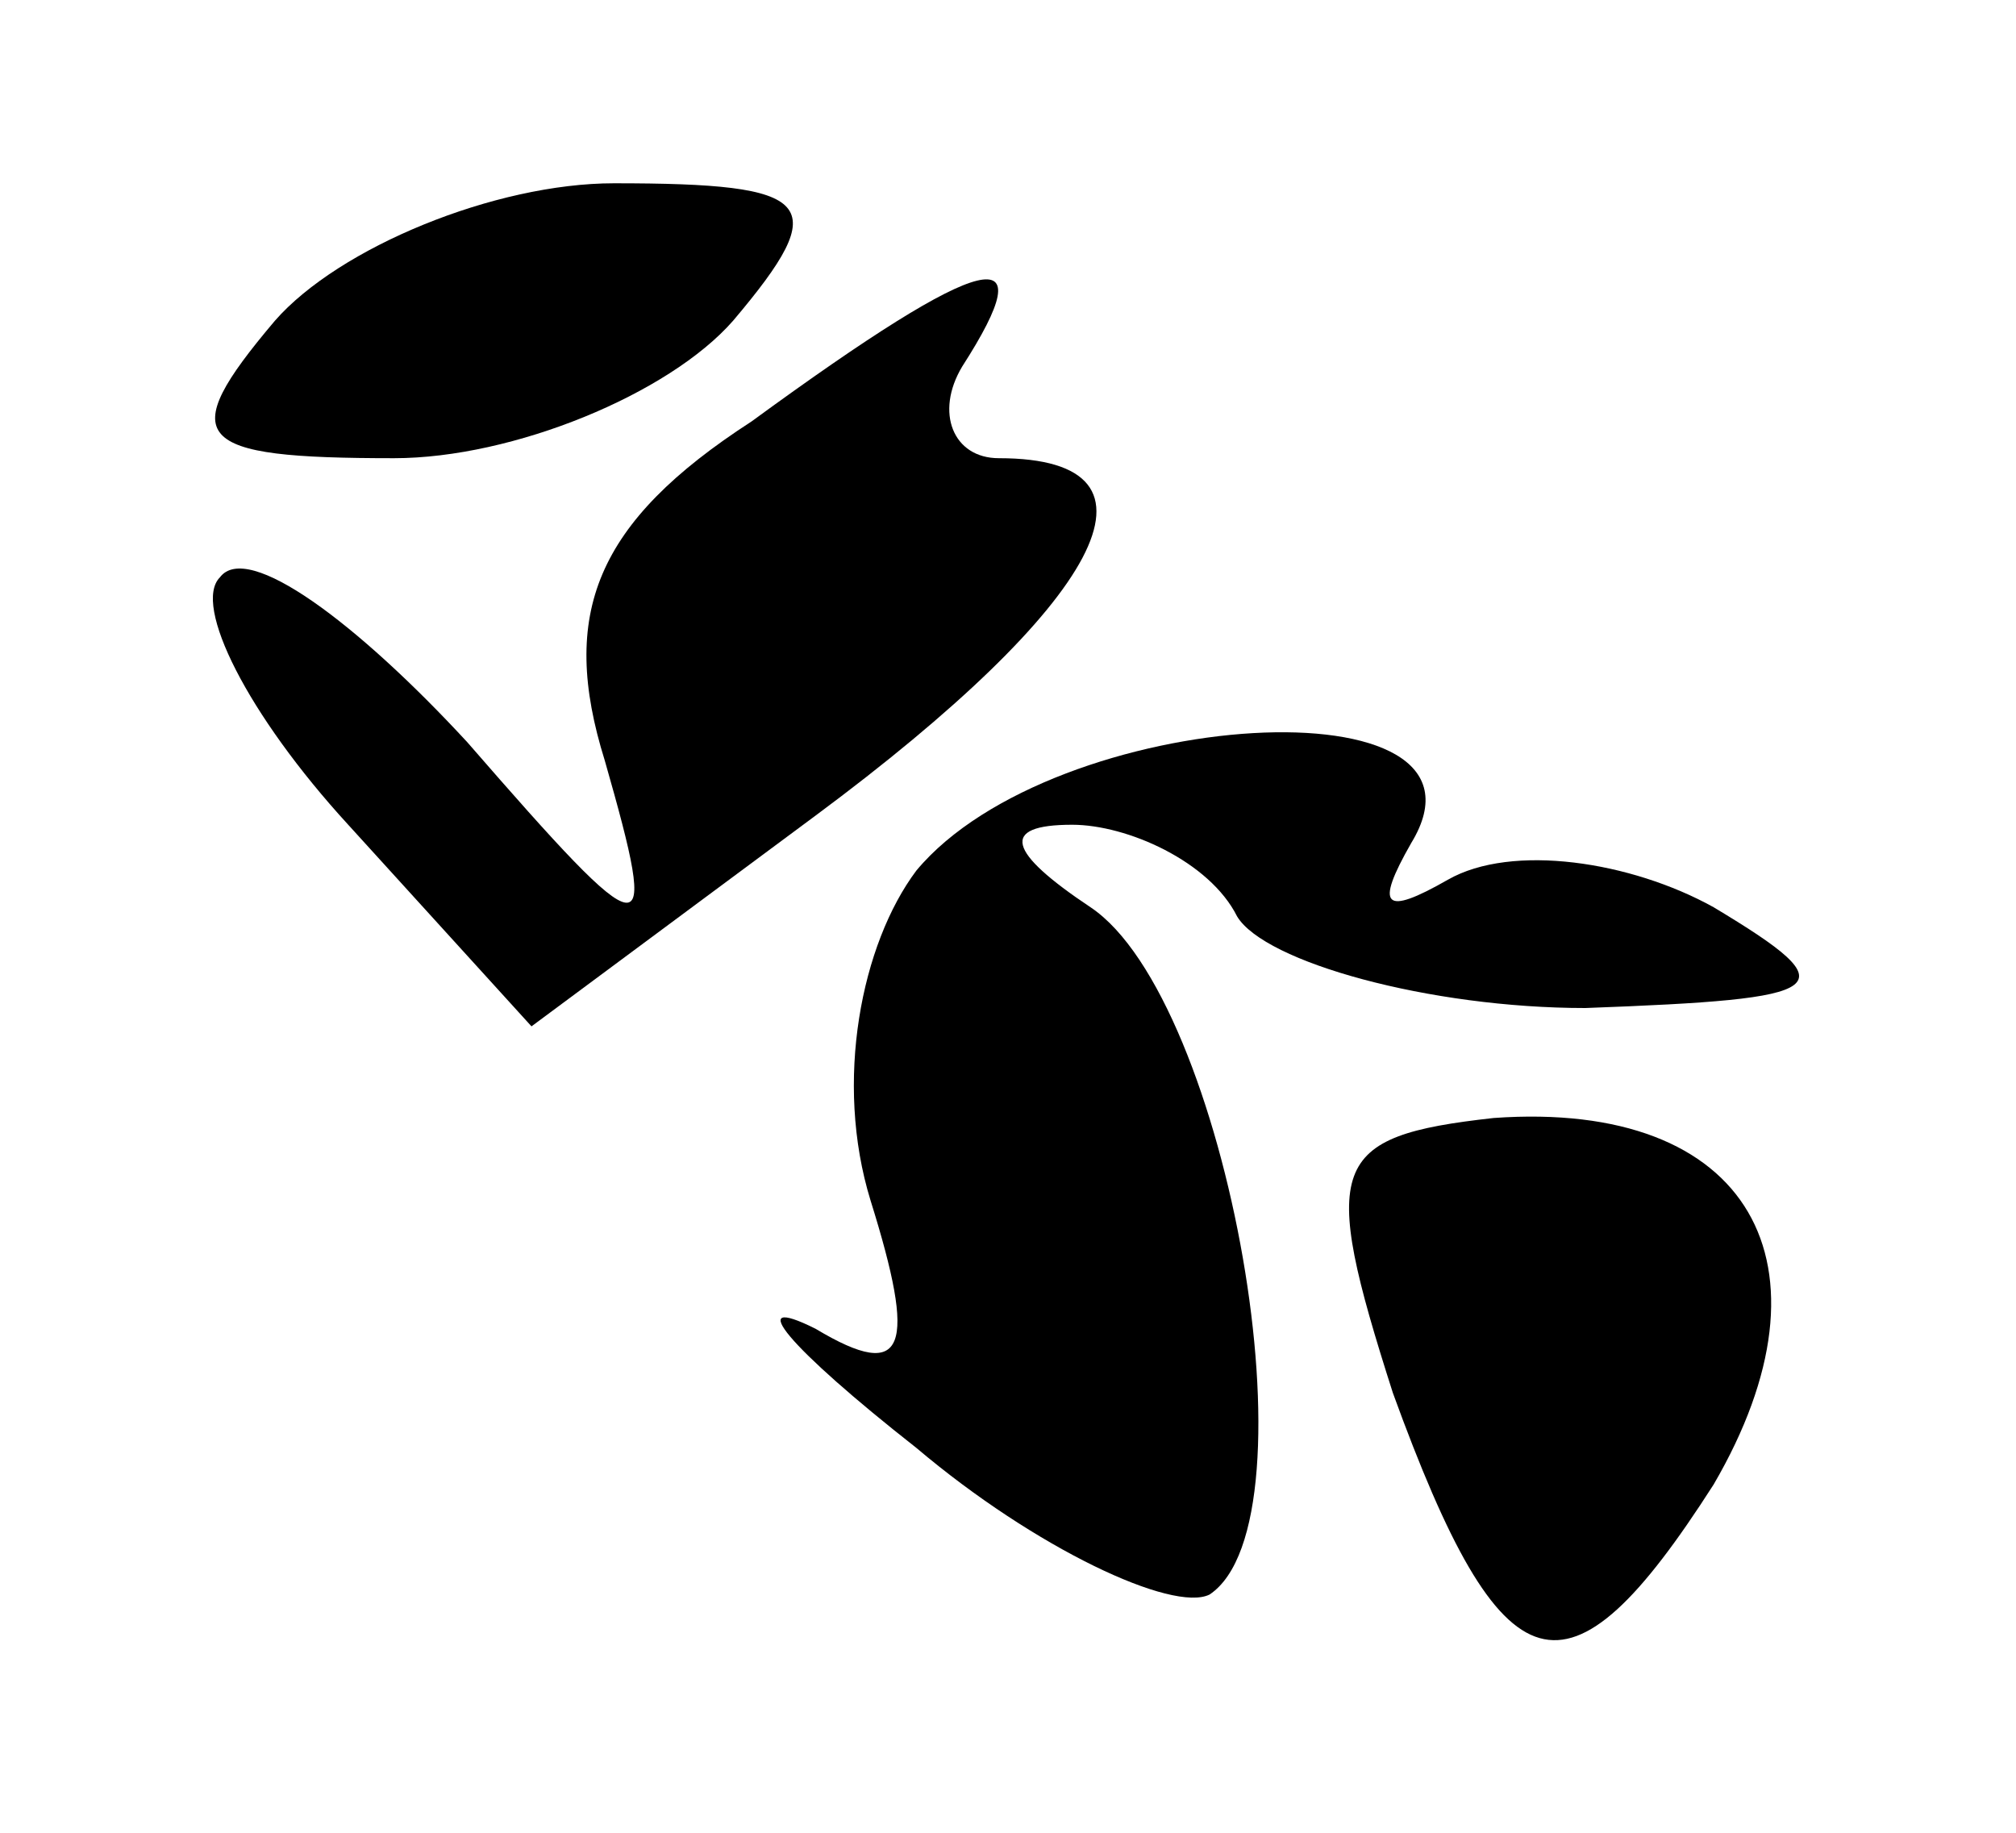
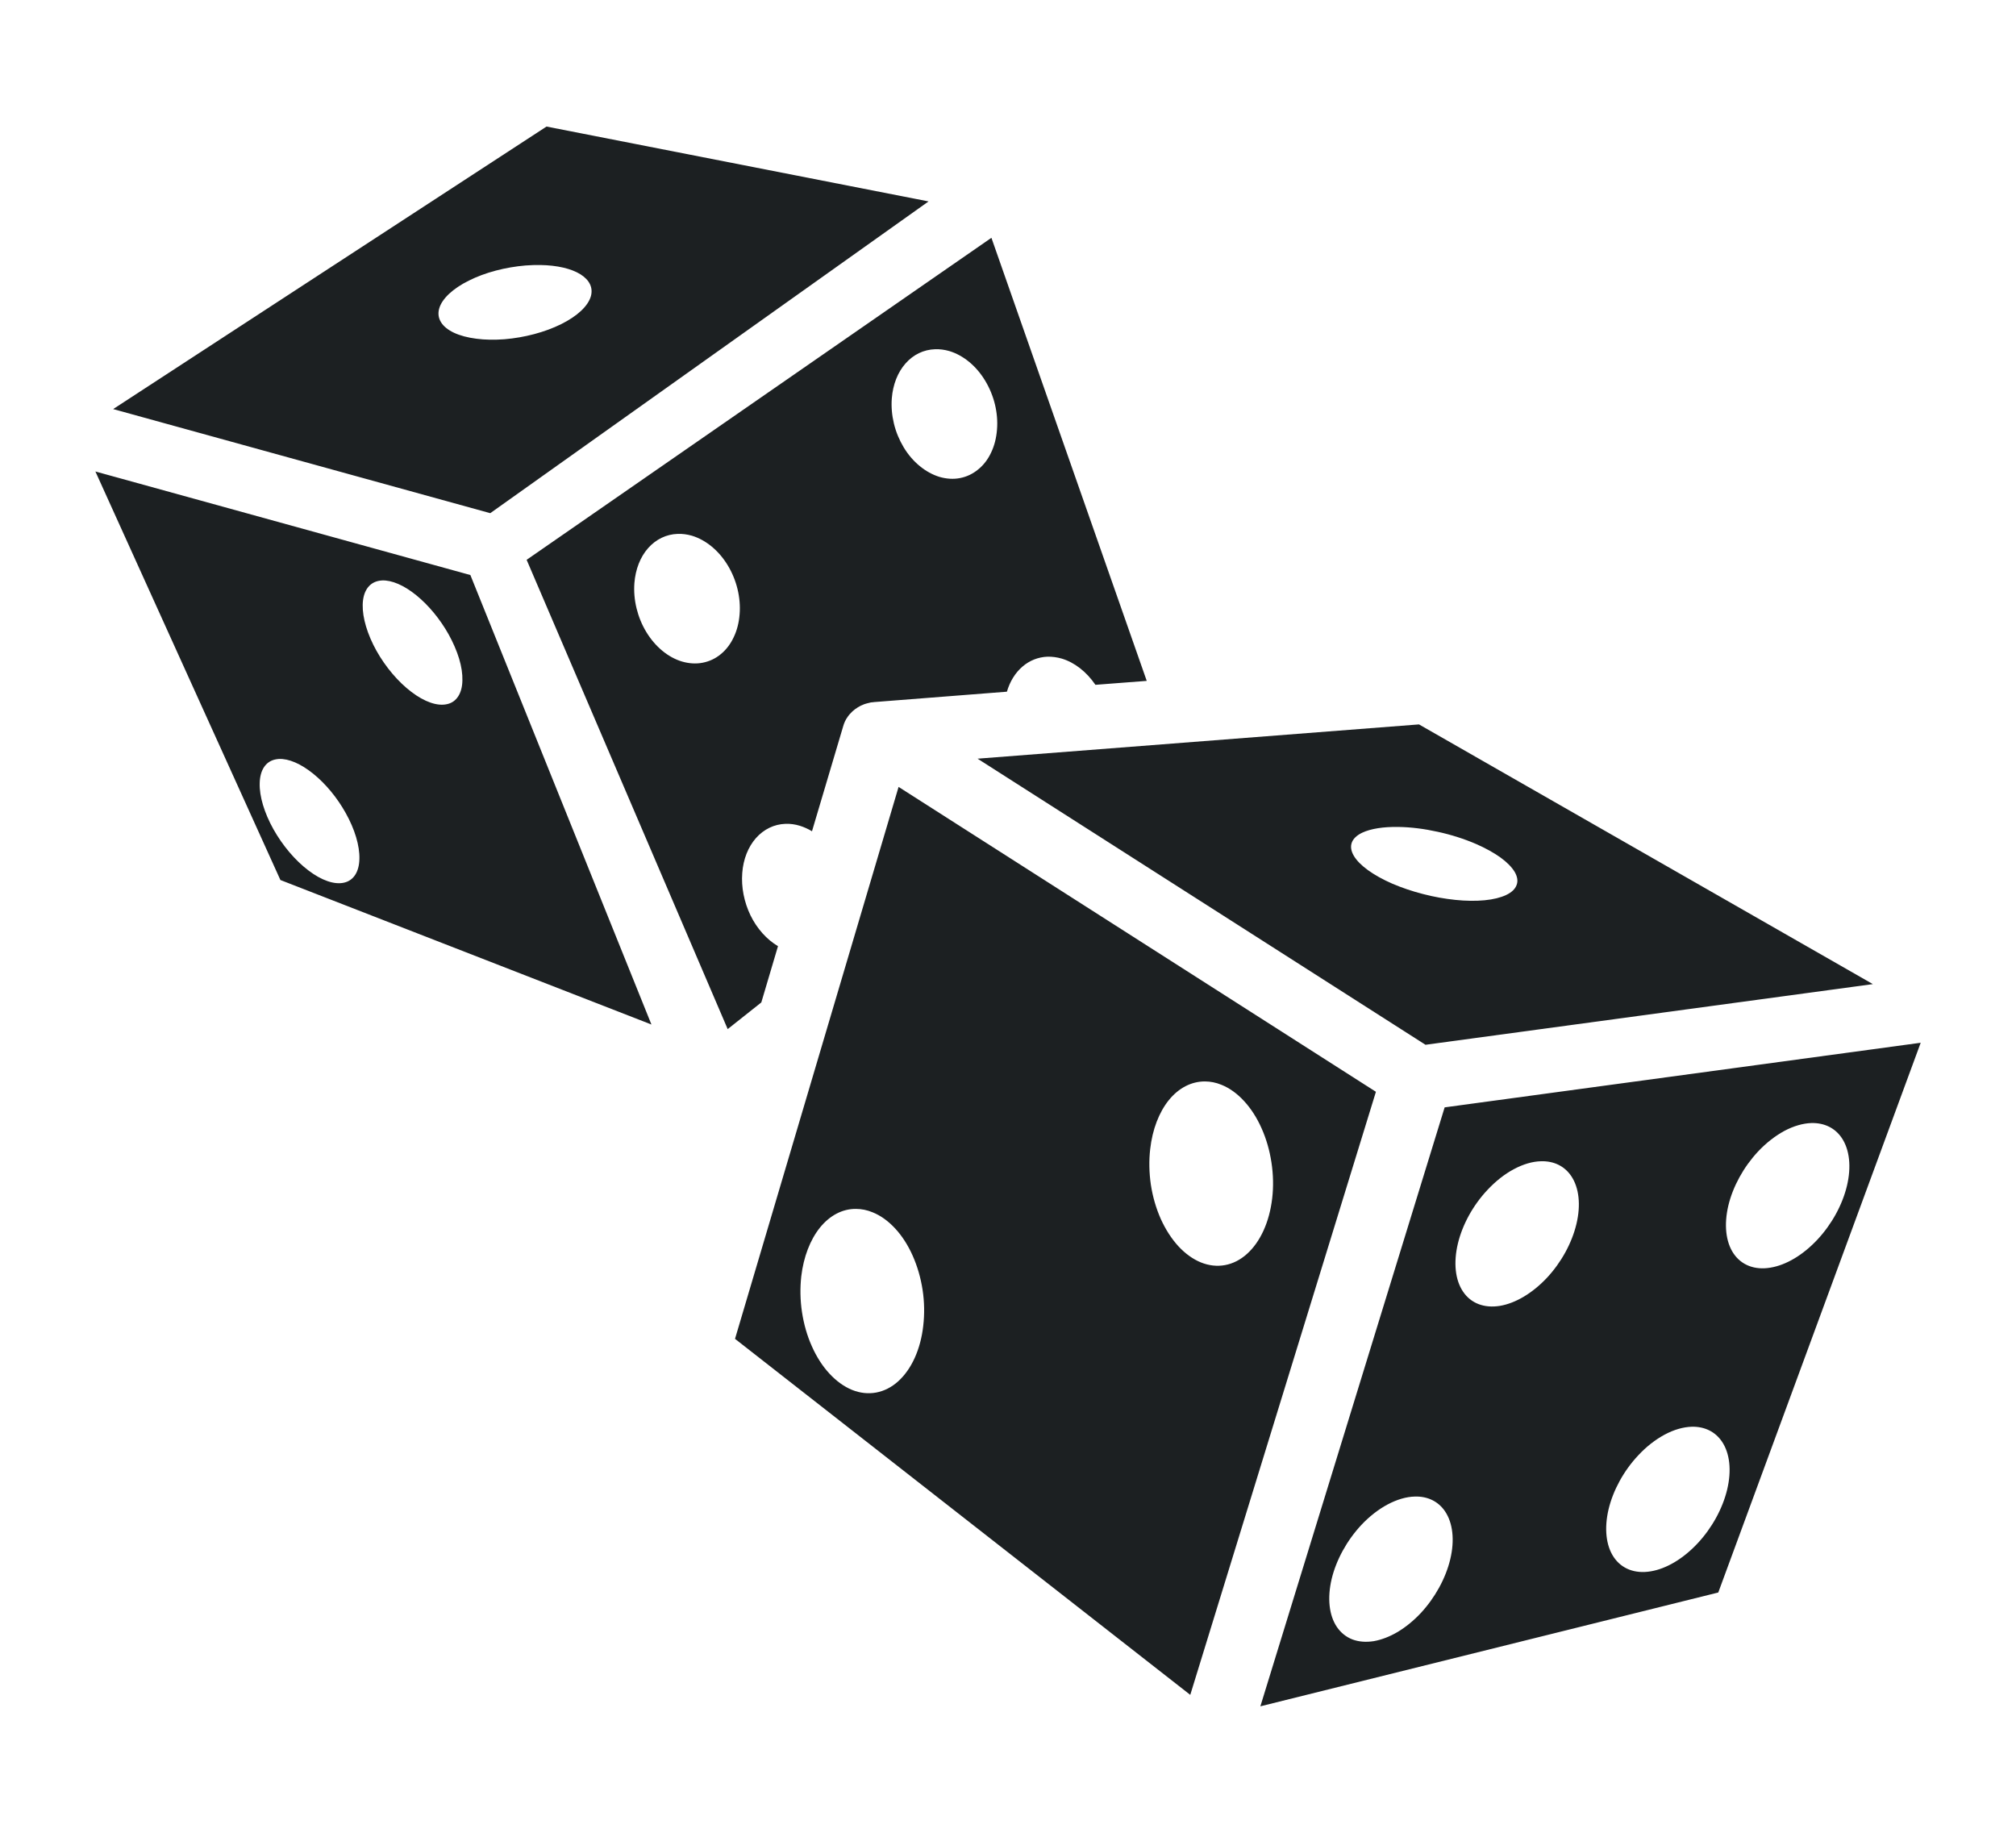
- <svg xmlns="http://www.w3.org/2000/svg" version="1.0" width="22pt" height="20pt" viewBox="0 0 22 20" preserveAspectRatio="xMidYMid meet">
-   <g transform="translate(0,20) scale(0.1,-0.1)" fill="#000000" stroke="none">
-     <path d="M30 165 c-11 -13 -9 -15 13 -15 13 0 30 7 37 15 11 13 9 15 -13 15 -13 0 -30 -7 -37 -15z" />
-     <path d="M82 154 c-17 -11 -21 -21 -16 -37 6 -21 5 -21 -15 2 -12 13 -24 22 -27 18 -3 -3 3 -15 14 -27 l20 -22 31 23 c31 23 40 39 20 39 -5 0 -7 5 -4 10 9 14 3 13 -23 -6z" />
-     <path d="M100 105 c-6 -8 -9 -23 -5 -36 5 -16 4 -20 -6 -14 -8 4 -3 -2 11 -13 13 -11 28 -18 32 -16 12 8 2 65 -13 75 -9 6 -10 9 -2 9 6 0 15 -4 18 -10 3 -5 21 -10 38 -10 27 1 29 2 14 11 -9 5 -22 7 -29 3 -7 -4 -8 -3 -4 4 11 18 -39 15 -54 -3z" />
-     <path d="M152 48 c12 -33 19 -35 35 -10 14 24 4 42 -24 40 -18 -2 -19 -5 -11 -30z" />
-   </g>
+ <svg xmlns="http://www.w3.org/2000/svg" width="22" height="20" viewBox="0 0 22 20" fill="none">
+   <path d="M5.964 1.381L1.235 4.464L5.35 5.6L10.133 2.198L5.964 1.381ZM10.819 2.595L5.747 6.109L7.941 11.23L8.308 10.939L8.49 10.325C8.367 10.252 8.261 10.134 8.19 9.989C8.12 9.844 8.088 9.681 8.1 9.526C8.111 9.376 8.164 9.243 8.249 9.146C8.335 9.049 8.448 8.994 8.572 8.99C8.623 8.988 8.676 8.995 8.728 9.011C8.773 9.025 8.818 9.045 8.861 9.071L9.203 7.92C9.207 7.906 9.212 7.892 9.218 7.879C9.219 7.877 9.219 7.876 9.22 7.874C9.224 7.865 9.229 7.856 9.234 7.847C9.235 7.845 9.237 7.843 9.238 7.841C9.243 7.833 9.248 7.825 9.254 7.817C9.261 7.807 9.268 7.798 9.277 7.789C9.278 7.788 9.279 7.787 9.28 7.786C9.287 7.778 9.295 7.77 9.303 7.762C9.312 7.754 9.321 7.747 9.331 7.739C9.331 7.739 9.331 7.739 9.331 7.739C9.337 7.735 9.344 7.73 9.351 7.726C9.354 7.723 9.358 7.721 9.362 7.718C9.369 7.714 9.376 7.71 9.384 7.706C9.387 7.704 9.391 7.702 9.395 7.7C9.401 7.697 9.408 7.695 9.414 7.692C9.419 7.69 9.425 7.687 9.43 7.685C9.437 7.683 9.443 7.681 9.449 7.679C9.455 7.677 9.461 7.675 9.467 7.674C9.473 7.672 9.478 7.671 9.484 7.67C9.491 7.668 9.498 7.667 9.504 7.665C9.512 7.664 9.519 7.663 9.526 7.663C9.532 7.662 9.537 7.661 9.542 7.661C9.542 7.661 9.542 7.661 9.543 7.661C9.543 7.661 9.543 7.661 9.543 7.661L10.988 7.548C11.021 7.436 11.079 7.342 11.158 7.274C11.236 7.207 11.33 7.17 11.431 7.166C11.483 7.165 11.535 7.172 11.587 7.187C11.727 7.229 11.857 7.331 11.954 7.473L12.514 7.43L10.819 2.595L10.819 2.595ZM5.898 2.892C6.08 2.895 6.234 2.931 6.334 2.993C6.434 3.056 6.474 3.14 6.448 3.233C6.417 3.34 6.301 3.449 6.124 3.537C5.947 3.625 5.724 3.684 5.505 3.702C5.396 3.71 5.292 3.709 5.197 3.696C5.103 3.684 5.02 3.662 4.954 3.631C4.888 3.6 4.839 3.56 4.812 3.515C4.784 3.469 4.778 3.419 4.793 3.366C4.808 3.313 4.845 3.259 4.9 3.207C4.956 3.155 5.029 3.105 5.117 3.062C5.204 3.018 5.304 2.981 5.41 2.953C5.516 2.925 5.627 2.906 5.736 2.897C5.791 2.893 5.845 2.891 5.898 2.892H5.898ZM10.204 3.811C10.256 3.809 10.308 3.816 10.36 3.831C10.512 3.877 10.653 3.992 10.75 4.153C10.848 4.314 10.895 4.506 10.88 4.688C10.873 4.778 10.852 4.863 10.816 4.938C10.781 5.013 10.733 5.076 10.674 5.123C10.616 5.171 10.549 5.203 10.476 5.217C10.404 5.231 10.328 5.226 10.252 5.204C10.177 5.181 10.104 5.141 10.037 5.086C9.97 5.031 9.91 4.962 9.862 4.882C9.814 4.802 9.777 4.714 9.755 4.622C9.733 4.53 9.725 4.437 9.732 4.347C9.744 4.197 9.796 4.063 9.882 3.966C9.967 3.869 10.08 3.815 10.204 3.811ZM1.041 5.145L3.06 9.603L7.109 11.18L5.133 6.275L1.041 5.145V5.145ZM7.395 5.826C7.447 5.824 7.499 5.831 7.551 5.846C7.703 5.892 7.844 6.008 7.941 6.168C8.039 6.329 8.086 6.522 8.071 6.704C8.064 6.794 8.043 6.878 8.007 6.953C7.972 7.028 7.924 7.091 7.865 7.139C7.807 7.187 7.74 7.218 7.667 7.232C7.595 7.246 7.519 7.241 7.443 7.219C7.291 7.174 7.151 7.058 7.053 6.897C6.956 6.737 6.909 6.544 6.923 6.362C6.935 6.212 6.987 6.078 7.073 5.981C7.158 5.885 7.271 5.83 7.395 5.826ZM4.168 6.334C4.274 6.329 4.408 6.386 4.542 6.495C4.677 6.604 4.803 6.757 4.896 6.923C4.945 7.012 4.984 7.101 5.01 7.187C5.036 7.273 5.048 7.354 5.046 7.425C5.045 7.495 5.029 7.555 5 7.599C4.971 7.644 4.93 7.673 4.878 7.684C4.773 7.708 4.633 7.66 4.489 7.55C4.345 7.441 4.208 7.279 4.108 7.101C4.009 6.923 3.955 6.742 3.958 6.6C3.961 6.457 4.022 6.364 4.126 6.34C4.139 6.337 4.153 6.335 4.168 6.334ZM15.485 7.905L10.668 8.279L15.556 11.401L20.438 10.739L15.485 7.905V7.905ZM3.043 8.282C3.15 8.277 3.283 8.334 3.418 8.443C3.553 8.552 3.679 8.704 3.772 8.871C3.872 9.049 3.926 9.23 3.922 9.373C3.919 9.515 3.858 9.609 3.754 9.632C3.649 9.656 3.509 9.608 3.365 9.498C3.221 9.389 3.084 9.227 2.984 9.049C2.884 8.87 2.83 8.69 2.834 8.547C2.837 8.405 2.898 8.311 3.002 8.288C3.015 8.285 3.029 8.283 3.044 8.282L3.043 8.282ZM9.806 8.587L8.021 14.61L12.989 18.495L15.015 11.914L9.806 8.587V8.587ZM15.262 9.024C15.396 9.026 15.542 9.044 15.69 9.077C15.837 9.109 15.981 9.155 16.108 9.21C16.211 9.255 16.301 9.305 16.374 9.357C16.446 9.409 16.498 9.463 16.529 9.514C16.559 9.566 16.567 9.615 16.55 9.658C16.534 9.702 16.495 9.739 16.435 9.767C16.375 9.795 16.296 9.815 16.201 9.824C16.106 9.833 15.998 9.832 15.882 9.82C15.767 9.808 15.647 9.787 15.529 9.756C15.411 9.726 15.297 9.687 15.194 9.643C14.986 9.552 14.835 9.443 14.774 9.339C14.712 9.234 14.746 9.143 14.867 9.086C14.959 9.043 15.097 9.021 15.262 9.024L15.262 9.024ZM20.96 11.379L15.765 12.084L13.754 18.62L18.751 17.378L20.96 11.379ZM13.148 11.801C13.208 11.801 13.27 11.813 13.33 11.838C13.417 11.873 13.501 11.933 13.576 12.015C13.651 12.096 13.716 12.197 13.767 12.312C13.819 12.428 13.855 12.554 13.875 12.685C13.895 12.816 13.898 12.95 13.883 13.077C13.853 13.334 13.754 13.552 13.608 13.683C13.463 13.814 13.281 13.847 13.105 13.776C13.017 13.74 12.934 13.68 12.859 13.599C12.784 13.517 12.719 13.416 12.667 13.301C12.616 13.186 12.579 13.059 12.559 12.928C12.54 12.797 12.537 12.664 12.552 12.537C12.576 12.325 12.648 12.138 12.755 12.005C12.863 11.872 13.001 11.801 13.148 11.801ZM19.768 12.255C19.909 12.252 20.025 12.309 20.098 12.417C20.184 12.544 20.205 12.732 20.155 12.941C20.105 13.149 19.989 13.36 19.833 13.527C19.676 13.695 19.492 13.805 19.32 13.833C19.149 13.862 19.004 13.806 18.918 13.679C18.832 13.552 18.812 13.363 18.861 13.155C18.911 12.947 19.027 12.736 19.183 12.568C19.272 12.473 19.371 12.396 19.472 12.341C19.574 12.287 19.675 12.258 19.768 12.255L19.768 12.255ZM16.817 12.672C16.957 12.668 17.073 12.725 17.146 12.833C17.232 12.96 17.253 13.149 17.203 13.357C17.153 13.566 17.037 13.777 16.881 13.944C16.724 14.111 16.54 14.221 16.369 14.25C16.197 14.278 16.052 14.223 15.966 14.095C15.88 13.968 15.86 13.78 15.909 13.572C15.959 13.363 16.075 13.152 16.232 12.985C16.321 12.89 16.419 12.812 16.521 12.758C16.622 12.704 16.723 12.674 16.817 12.672H16.817ZM9.34 13.192C9.401 13.192 9.462 13.204 9.522 13.229C9.61 13.264 9.693 13.324 9.769 13.406C9.844 13.487 9.909 13.588 9.96 13.703C10.011 13.818 10.048 13.945 10.068 14.076C10.088 14.207 10.09 14.34 10.075 14.468C10.061 14.595 10.029 14.714 9.982 14.818C9.935 14.922 9.873 15.009 9.801 15.074C9.729 15.139 9.647 15.18 9.561 15.196C9.474 15.212 9.385 15.202 9.298 15.167C9.21 15.131 9.127 15.071 9.051 14.989C8.976 14.908 8.911 14.807 8.86 14.692C8.808 14.577 8.772 14.45 8.752 14.319C8.732 14.188 8.73 14.055 8.744 13.928C8.769 13.716 8.841 13.529 8.948 13.396C9.056 13.263 9.193 13.191 9.34 13.192L9.34 13.192ZM18.462 15.569C18.602 15.566 18.718 15.623 18.791 15.731C18.877 15.858 18.898 16.046 18.848 16.255C18.798 16.463 18.682 16.674 18.526 16.841C18.369 17.009 18.185 17.119 18.014 17.147C17.842 17.176 17.697 17.12 17.611 16.993C17.525 16.866 17.505 16.677 17.554 16.469C17.604 16.261 17.72 16.049 17.877 15.882C17.965 15.787 18.064 15.71 18.166 15.655C18.267 15.601 18.368 15.572 18.462 15.569V15.569ZM15.44 16.331C15.58 16.327 15.696 16.384 15.769 16.492C15.855 16.619 15.876 16.808 15.826 17.016C15.776 17.224 15.66 17.435 15.504 17.603C15.426 17.686 15.341 17.755 15.253 17.808C15.165 17.86 15.076 17.894 14.991 17.909C14.906 17.922 14.827 17.916 14.758 17.89C14.689 17.863 14.632 17.817 14.589 17.754C14.503 17.627 14.483 17.438 14.532 17.23C14.582 17.022 14.698 16.811 14.854 16.643C14.943 16.548 15.042 16.471 15.143 16.417C15.245 16.363 15.346 16.333 15.44 16.331L15.44 16.331Z" fill="#1C2022" />
</svg>
